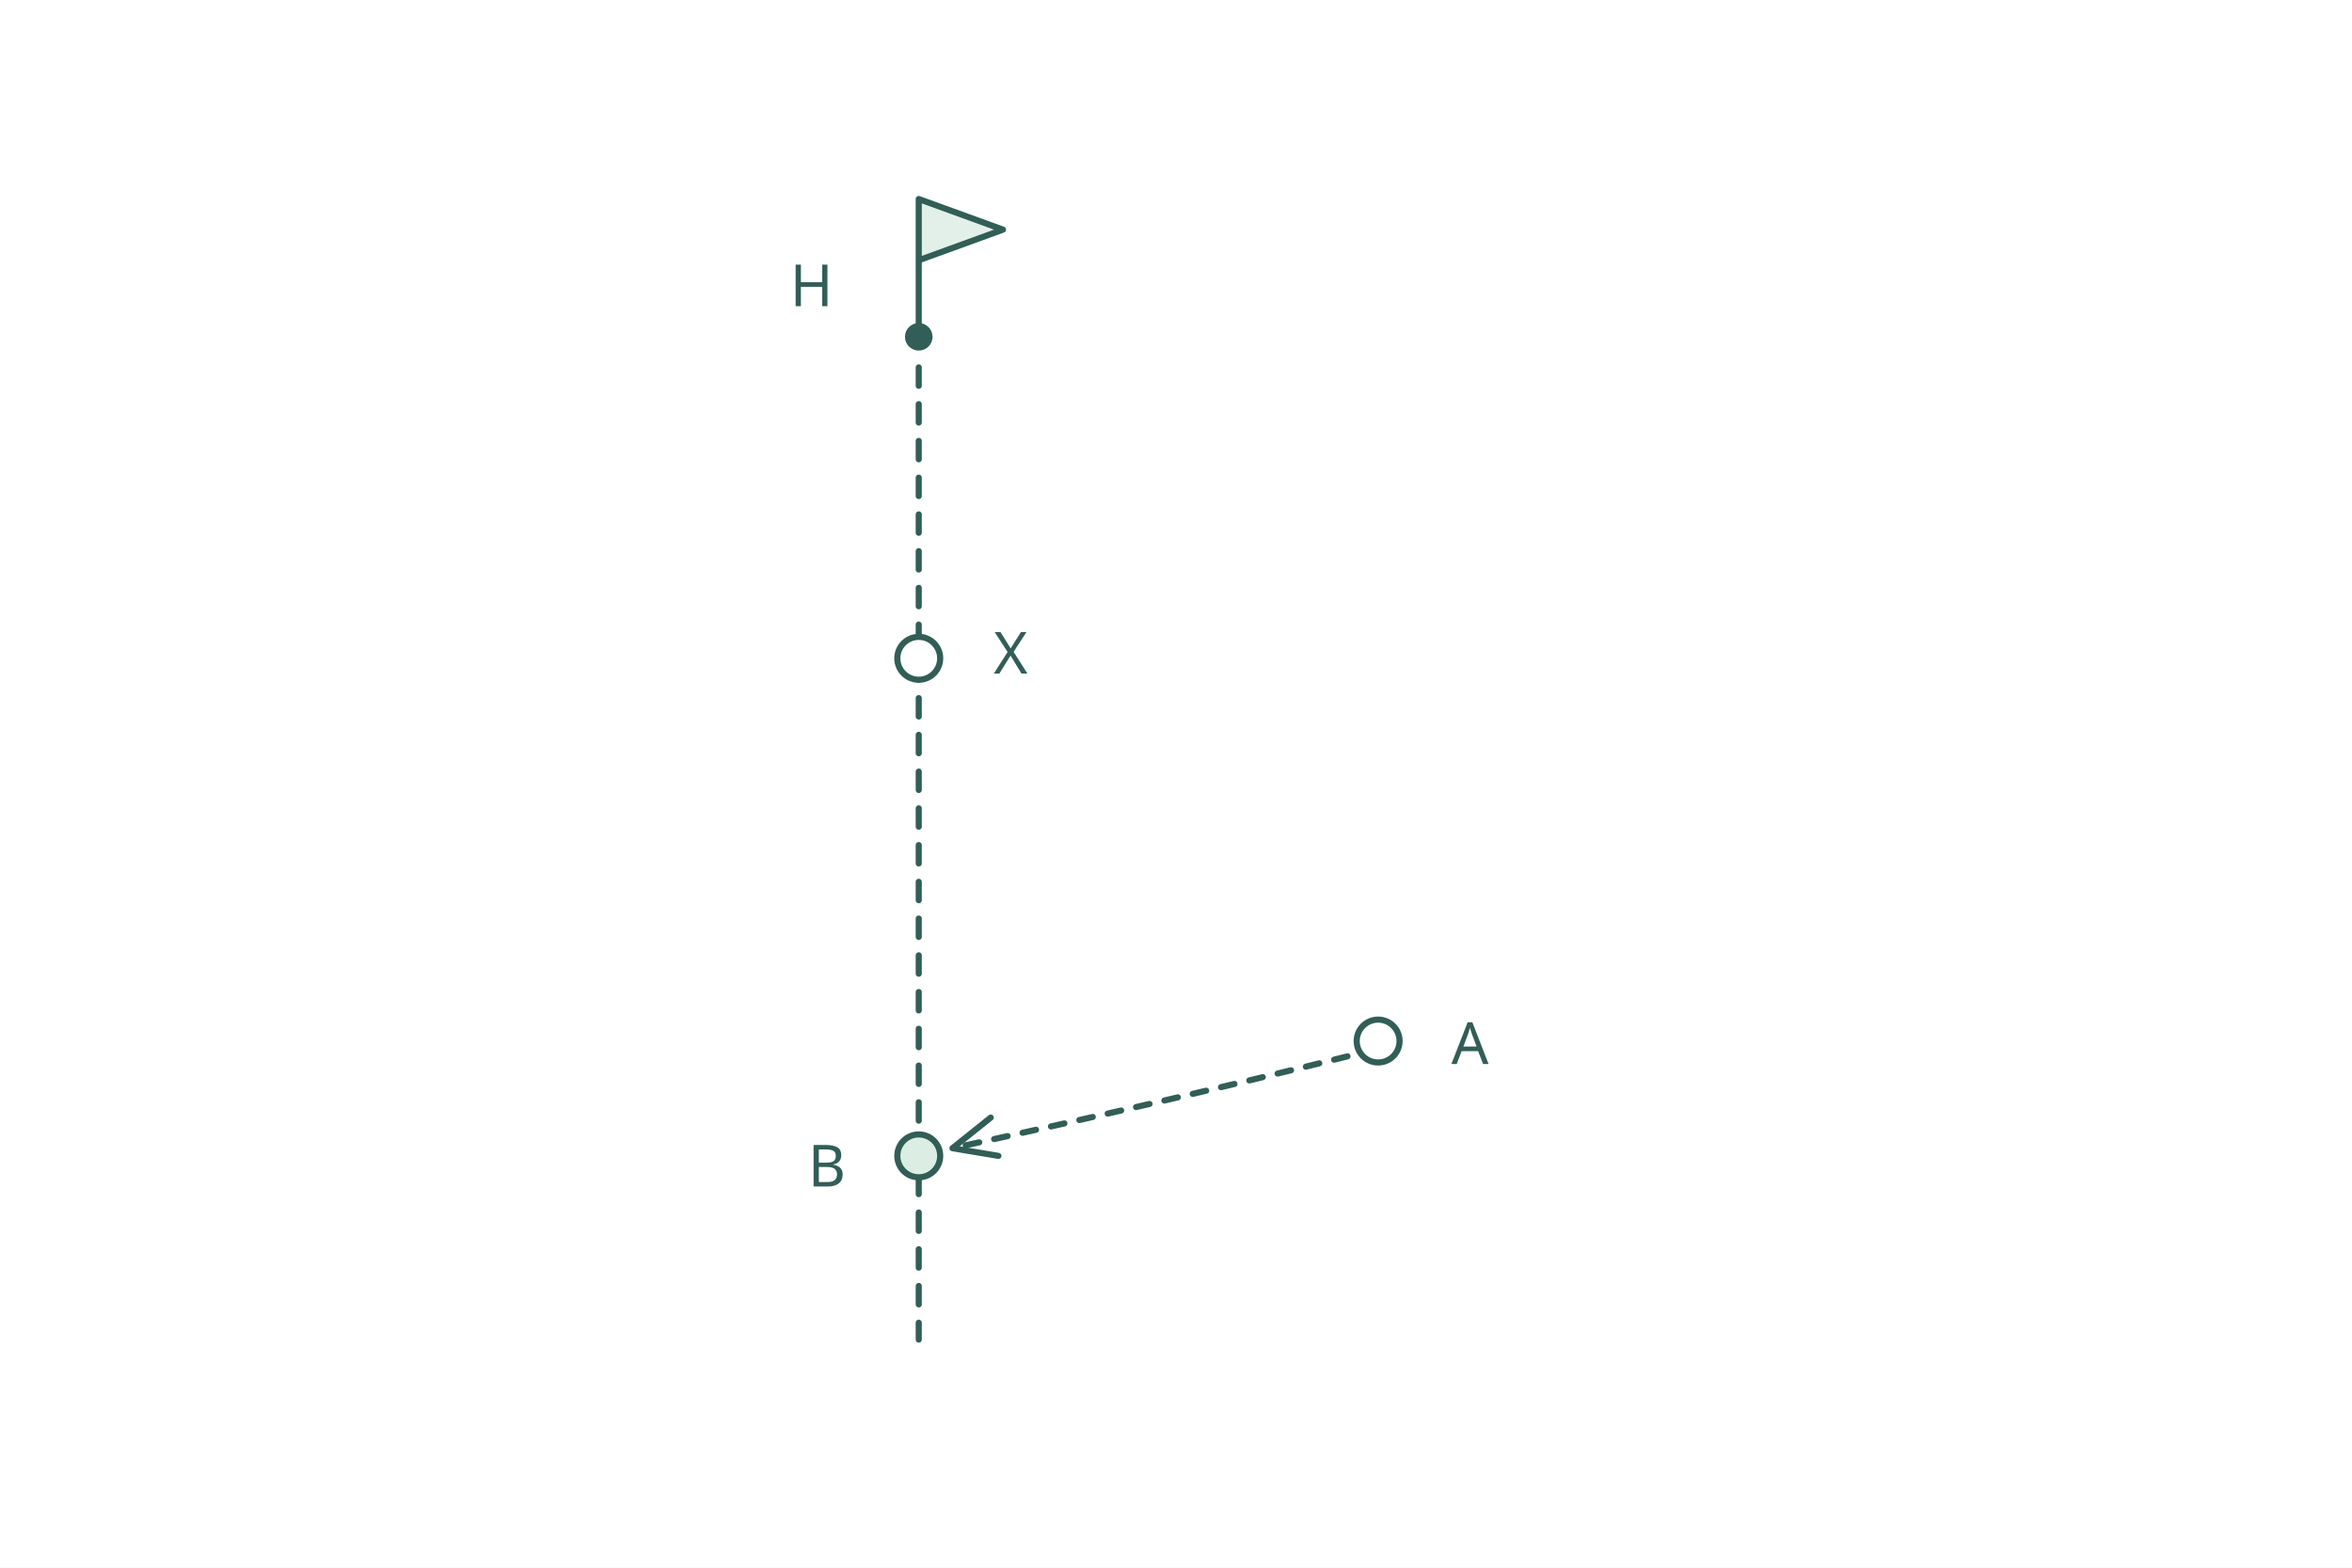
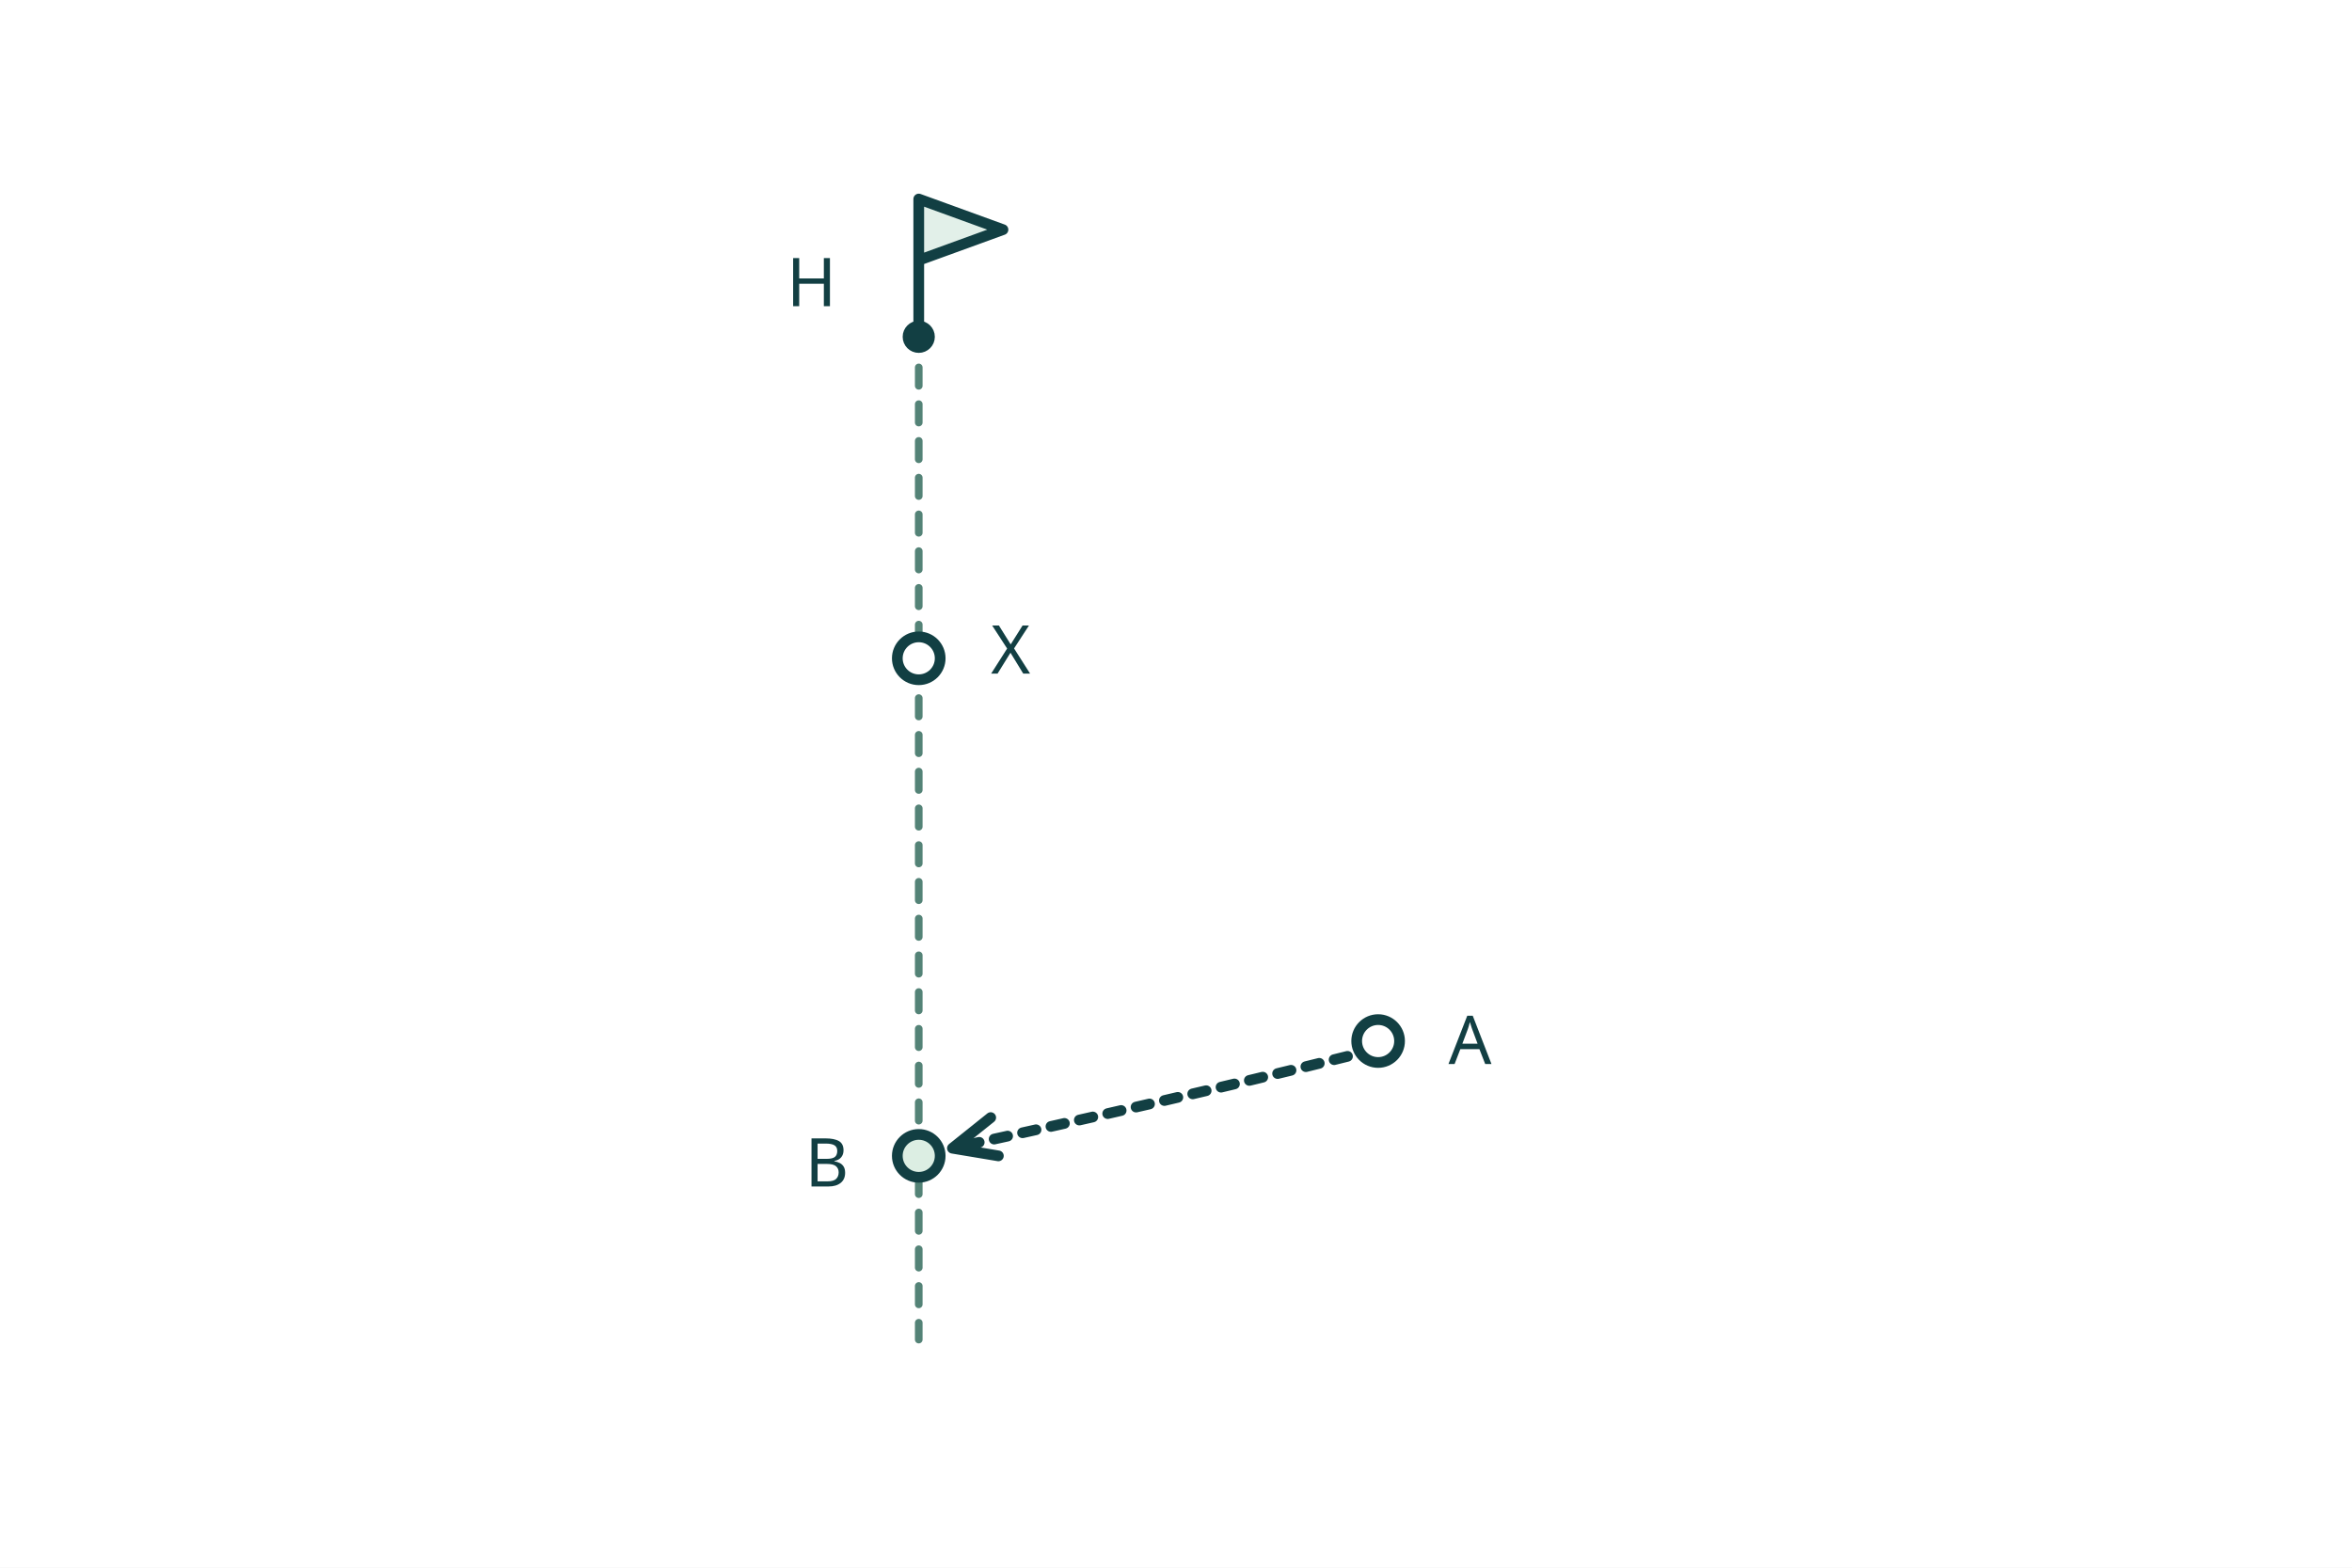
<svg xmlns="http://www.w3.org/2000/svg" width="1536" height="1024" viewBox="0 0 1536 1024">
  <rect width="1536" height="1024" fill="white" />
-   <g stroke="#315e57" stroke-width="4" stroke-linecap="round" stroke-linejoin="round">
-     <circle cx="600" cy="220" r="7" fill="#315e57" />
+   <g stroke="#123f43" stroke-width="7" stroke-linecap="round" stroke-linejoin="round">
+     <circle cx="600" cy="220" r="7" fill="#123f43" />
    <path d="M600 220v-90l55 20-55 20" fill="#e2f0e9" />
-     <path d="M600 240V875" stroke-dasharray="12 12" />
+     <path d="M600 240V875" stroke="#548377" stroke-width="5" stroke-dasharray="12 12" />
    <circle cx="600" cy="430" r="14" fill="white" />
-     <text x="660" y="440" fill="#315e57" stroke="none" font-family="sans-serif" font-size="38" text-anchor="middle">X</text>
+     <text x="660" y="440" fill="#123f43" stroke="none" font-family="sans-serif" font-size="44" text-anchor="middle">X</text>
    <circle cx="600" cy="755" r="14" fill="#dceee3" />
    <circle cx="900" cy="680" r="14" fill="white" />
    <path d="M880 690Q760 720 622 750" stroke-dasharray="9 10" fill="none" />
    <path d="M622 750l25-20m-25 20 30 5" fill="none" />
-     <text x="960" y="695" fill="#315e57" stroke="none" font-family="sans-serif" font-size="38" text-anchor="middle">A</text>
-     <text x="540" y="775" fill="#315e57" stroke="none" font-family="sans-serif" font-size="38" text-anchor="middle">B</text>
-     <text x="530" y="200" fill="#315e57" stroke="none" font-family="sans-serif" font-size="38" text-anchor="middle">H</text>
+     <text x="960" y="695" fill="#123f43" stroke="none" font-family="sans-serif" font-size="44" text-anchor="middle">A</text>
+     <text x="540" y="775" fill="#123f43" stroke="none" font-family="sans-serif" font-size="44" text-anchor="middle">B</text>
+     <text x="530" y="200" fill="#123f43" stroke="none" font-family="sans-serif" font-size="44" text-anchor="middle">H</text>
  </g>
</svg>
